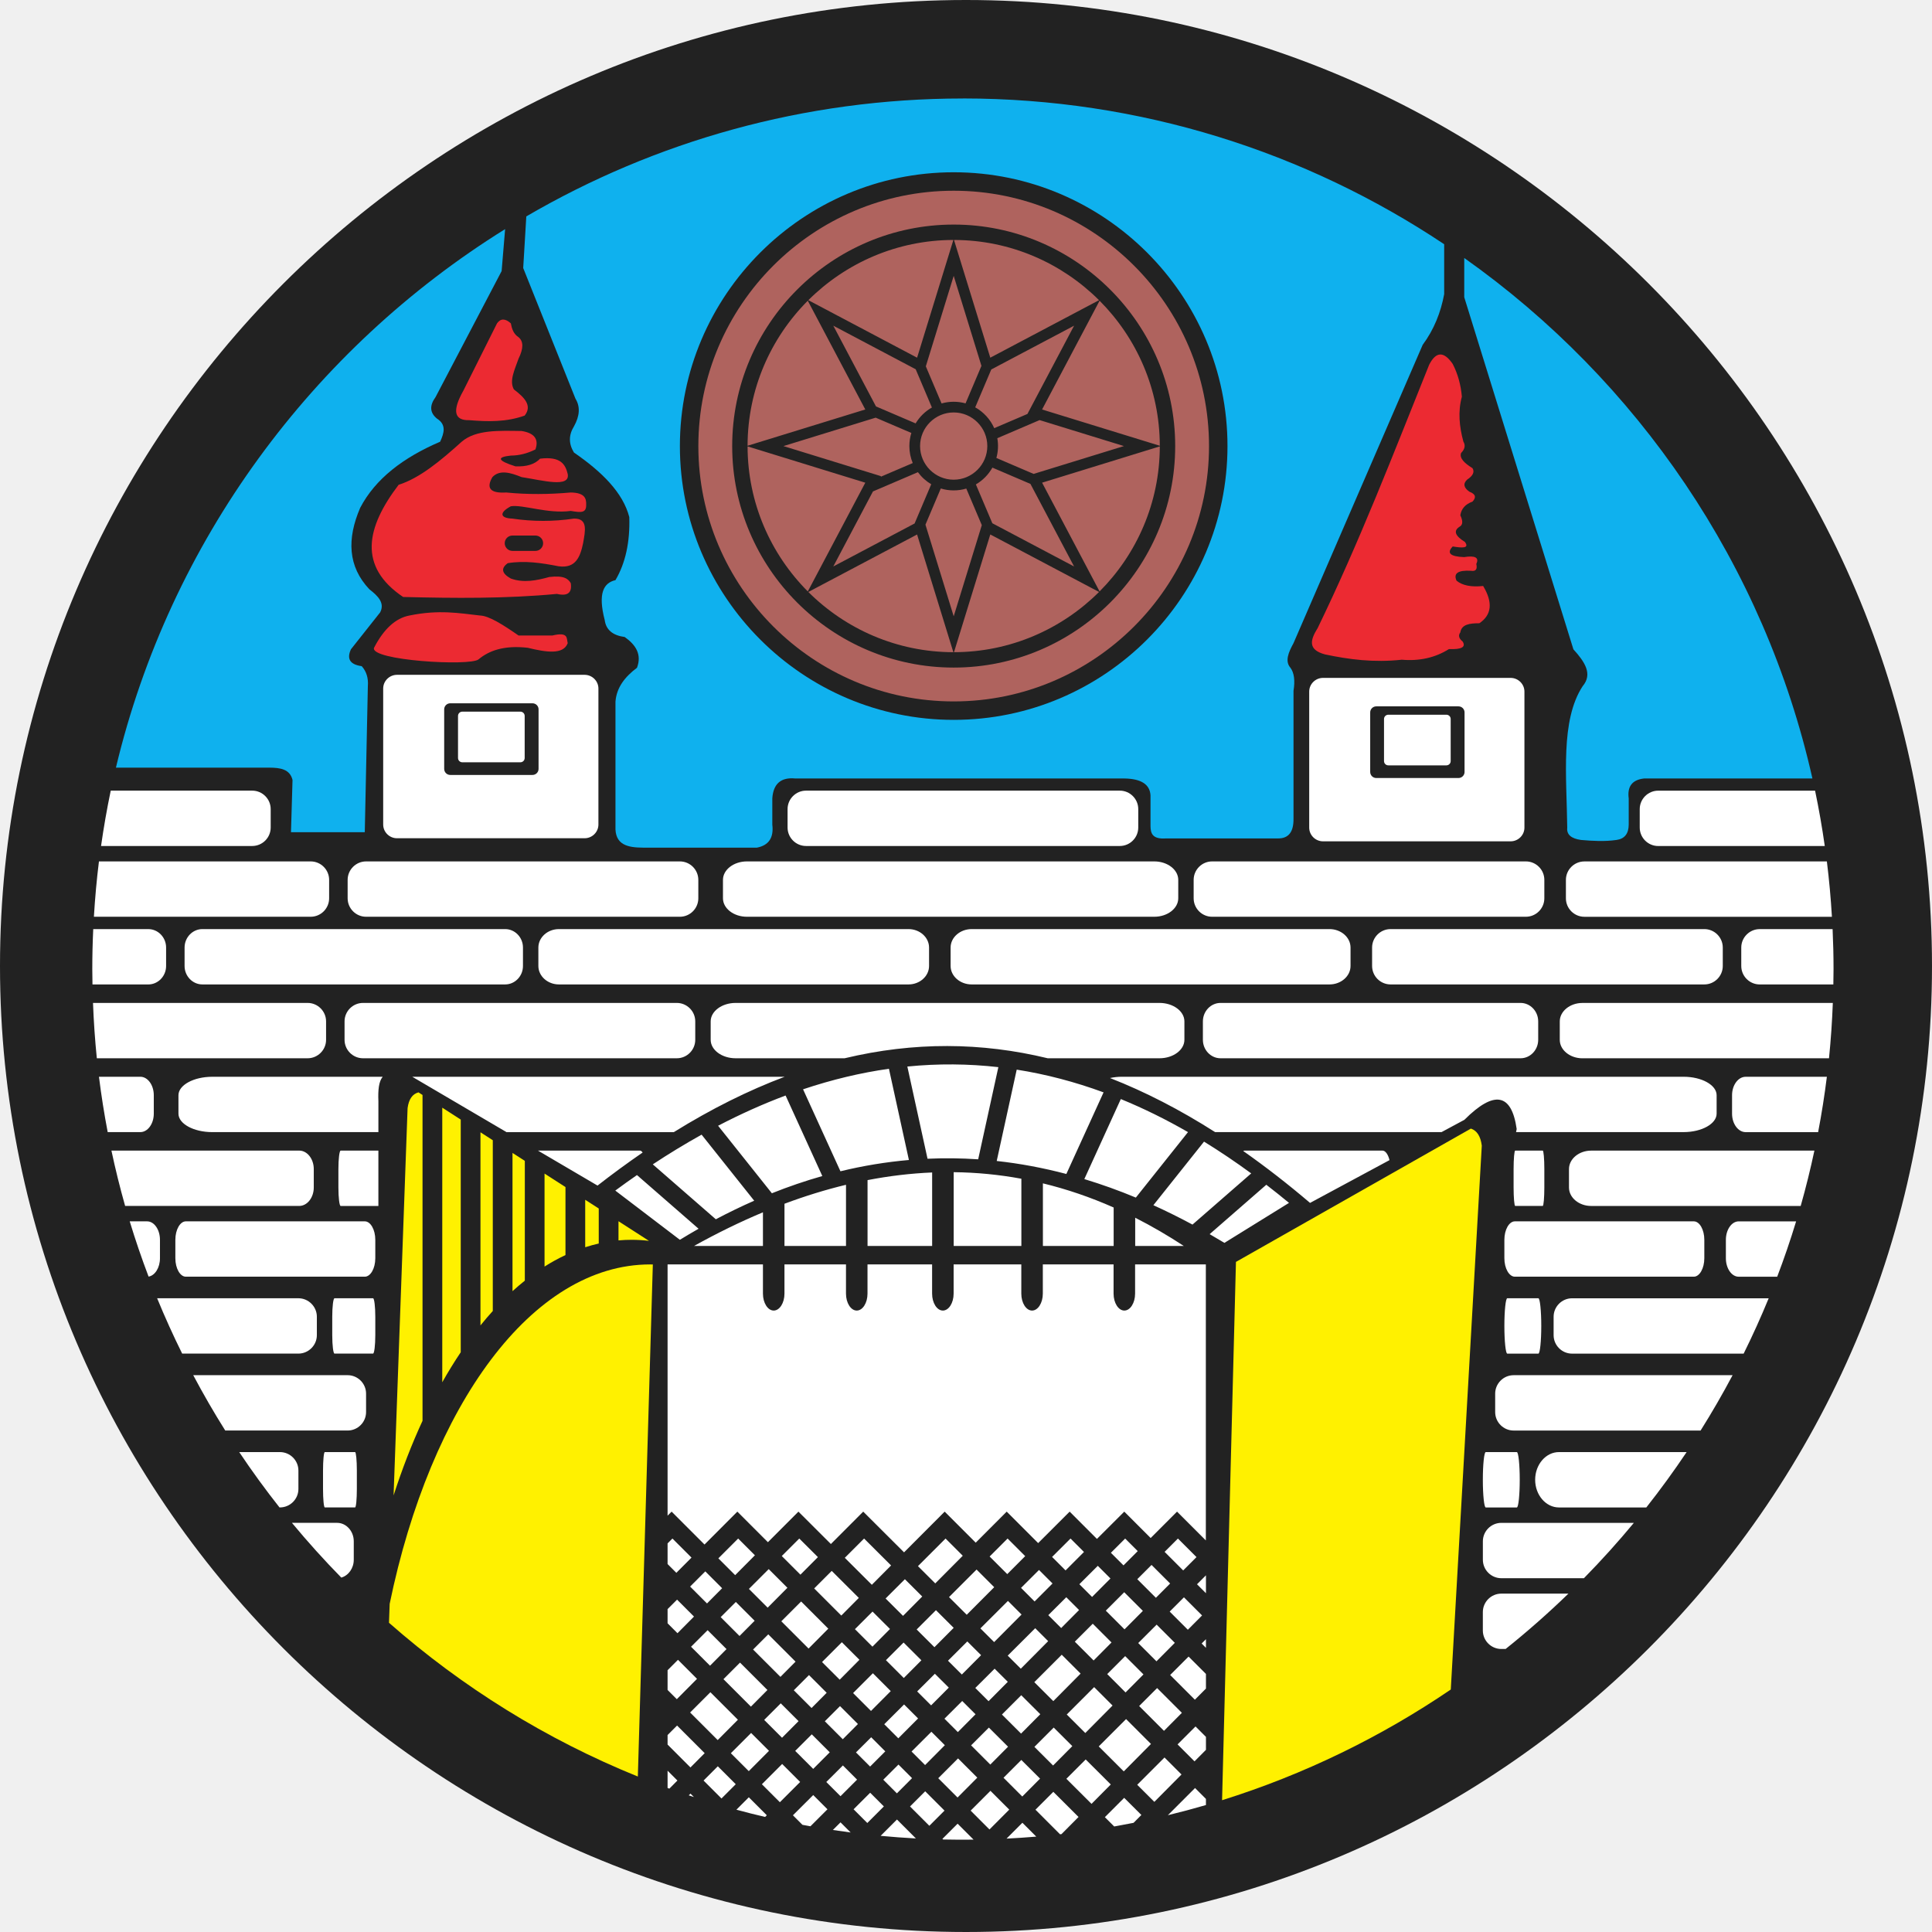
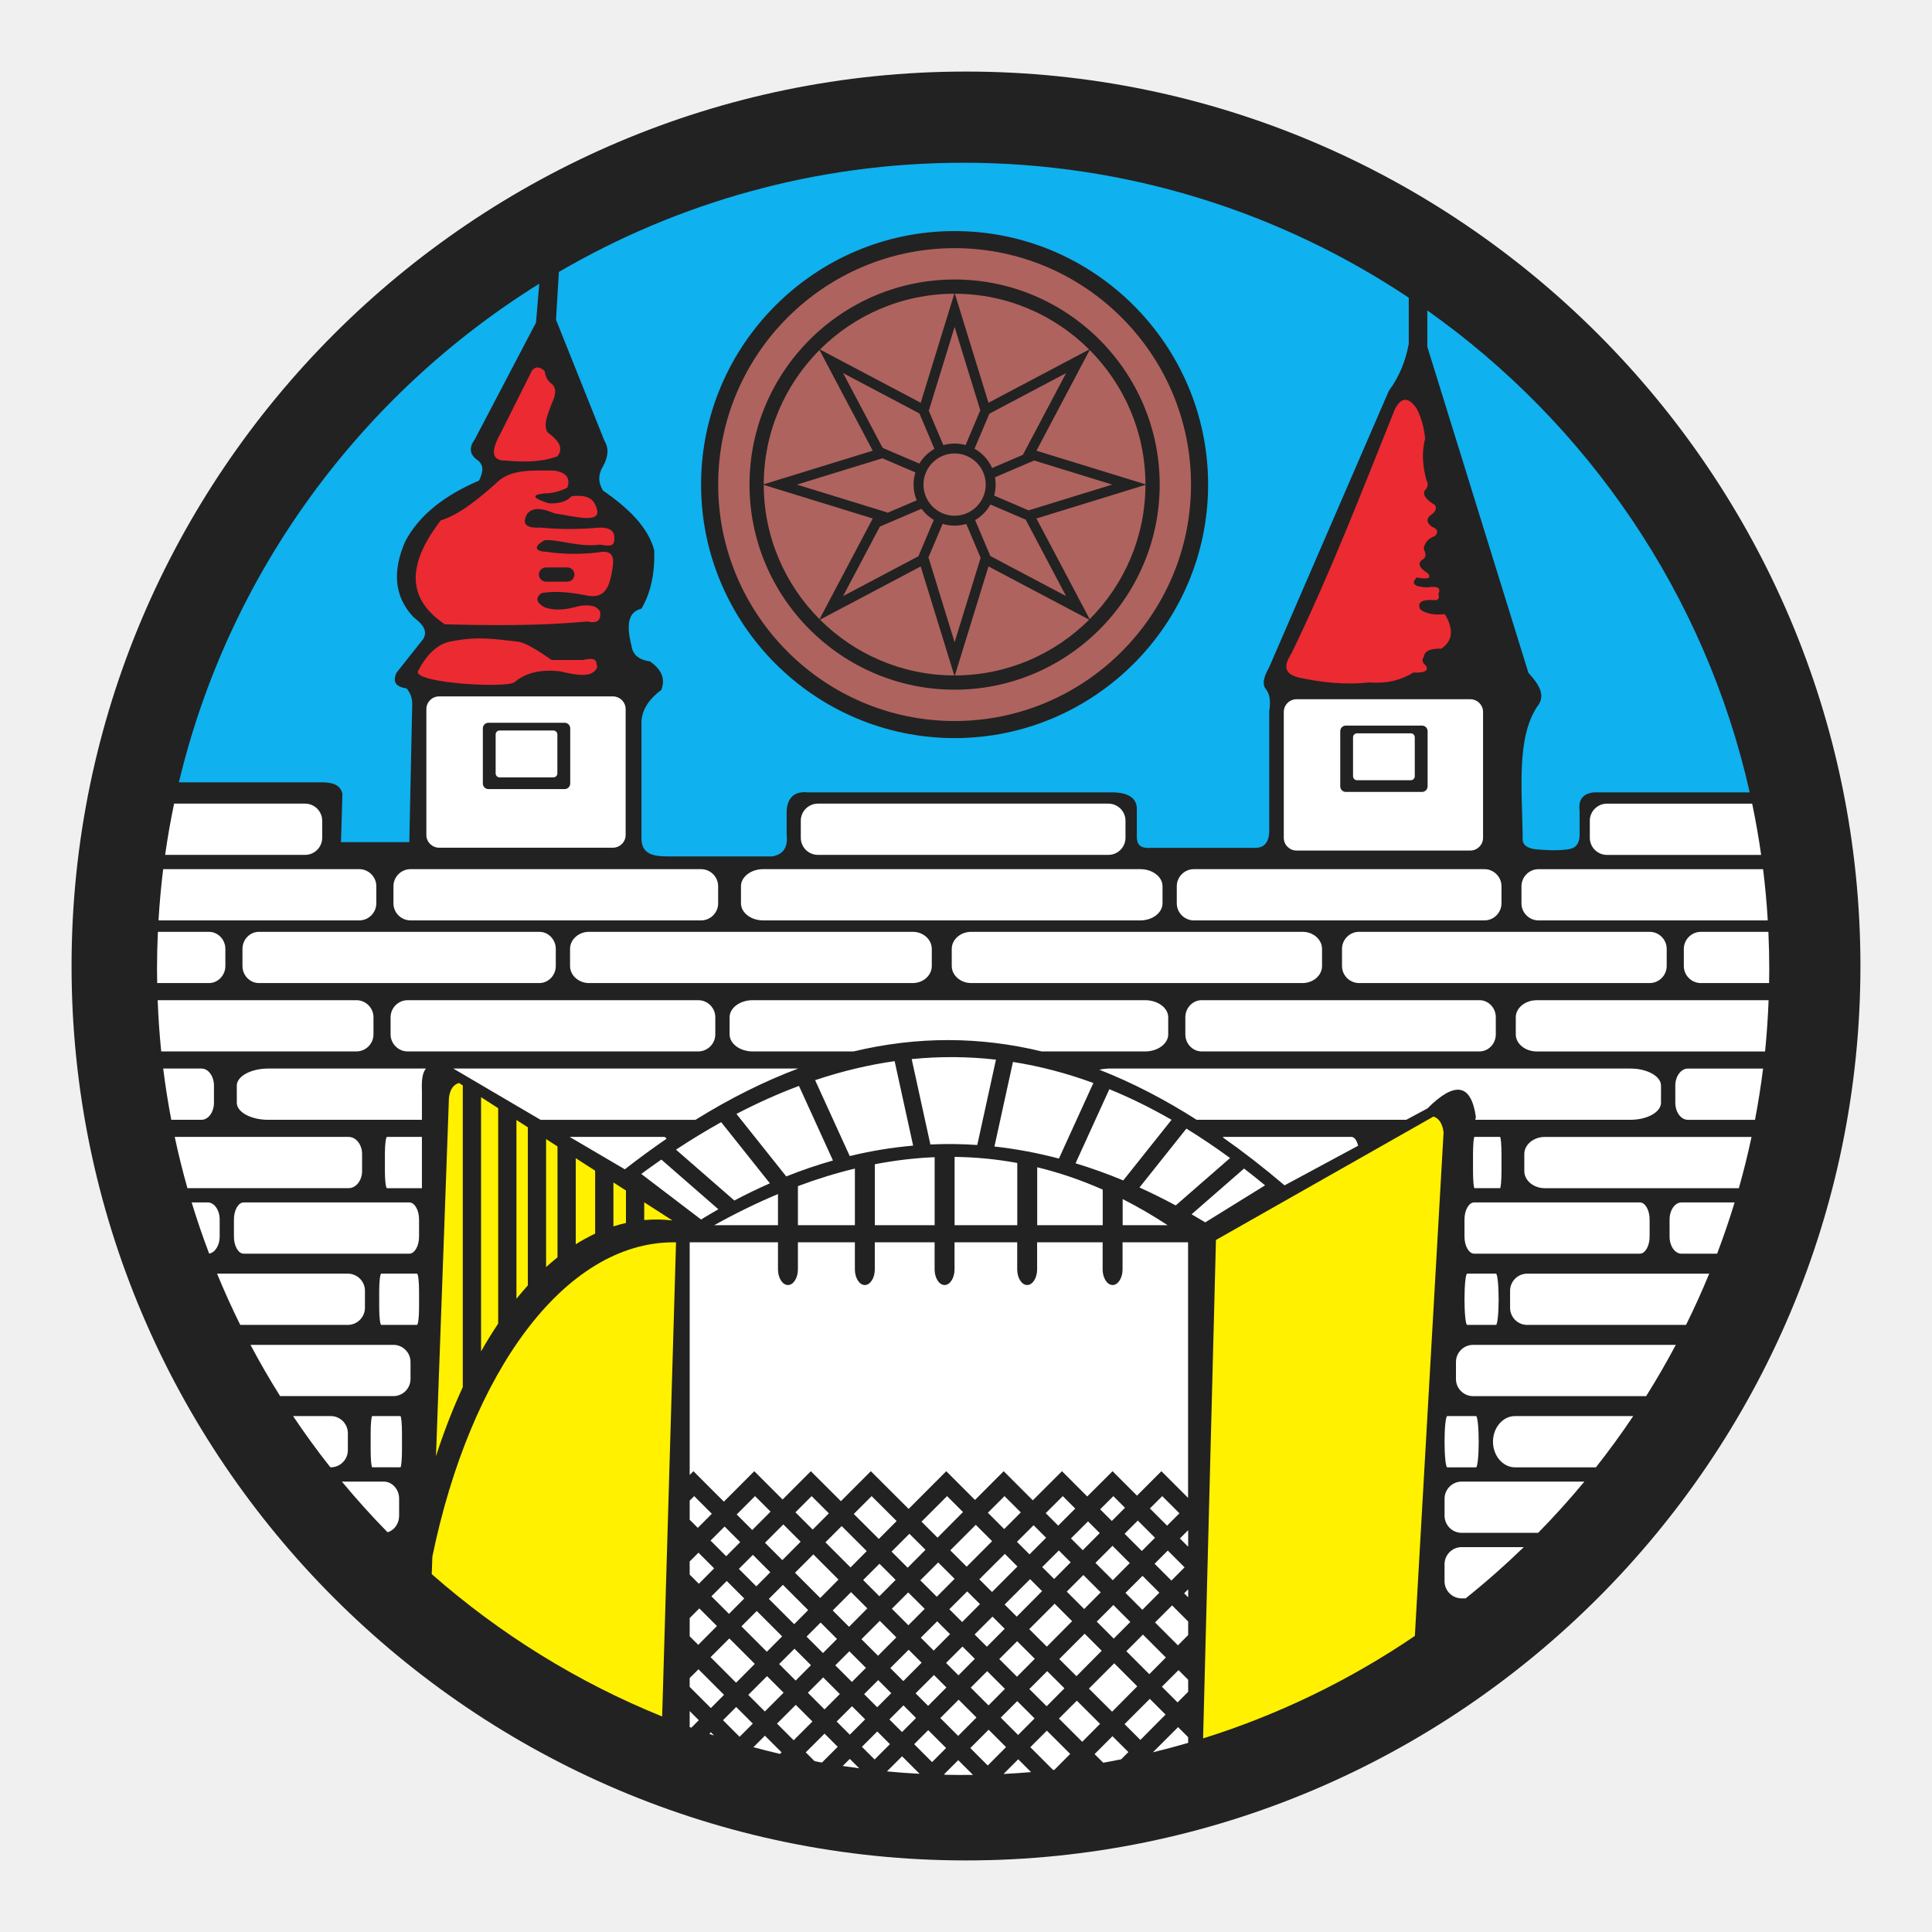
- <svg>
+ <svg viewBox="-22.42 -22.42 605.28 605.28">
  <path d="M280.219 0c154.34 0 280.218 125.879 280.218 280.219S434.559 560.437 280.219 560.437 0 434.558 0 280.219C0 125.879 125.879 0 280.219 0" style="stroke:none;fill-rule:evenodd;fill:#222" />
  <path d="M279.324 28.558c51.551 0 99.567 15.59 139.606 42.286v14.48c-.981 5.27-2.918 10.223-6.243 14.719l-37.464 86.527c-1.469 2.672-2.551 5.242-.891 7.137 1.074 1.449 1.375 3.68.891 6.687v37.02c.07 3.879-1.41 5.812-4.461 5.797h-32.559c-3.93.277-4.437-1.496-4.461-3.567v-8.918c-.183-3.191-2.711-4.828-7.578-4.902h-95.445q-6.27-.61-6.688 5.797v7.578c.461 3.789-1.019 6.02-4.461 6.688h-33.004c-4.437-.024-8.285-.735-8.027-6.243v-36.128c.324-4.149 2.797-7.223 6.242-9.813 1.442-3.852-.328-6.629-3.566-8.918-3.488-.465-5.426-2.098-5.797-4.906-2.027-7.813-.305-10.801 3.117-11.594q4.348-7.387 4.012-18.285c-1.84-7.121-7.973-13.168-16.055-18.731q-2.337-3.79 0-7.582 2.561-4.593.445-8.027l-15.164-37.91c.297-4.988.598-9.984.899-14.977 37.269-21.73 80.555-34.203 126.66-34.203zM424.73 74.82c50.29 35.578 87.09 89.051 101.02 151.004h-48.832q-5.156.558-4.457 5.797v7.578q-.029 3.982-3.566 4.461c-3.418.488-6.836.293-10.254 0-2.899-.406-4.235-1.598-4.012-3.566-.176-14.926-2.016-31.102 4.461-41.032 3.019-3.566.562-7.132-2.672-10.703q-15.831-51.07-31.668-102.14V74.824zM33.621 222.703C49.27 157.035 90.687 101.172 146.527 66.465q-.505 6.082-1.015 12.172-9.588 18.282-19.176 36.57c-1.801 2.469-1.649 4.551.445 6.242 2.742 1.738 2.063 4.164.891 6.688-10.652 4.562-18.774 10.711-23.192 19.175-3.859 8.977-3.601 17 2.676 23.637 2.508 1.934 4.528 3.969 3.121 6.688l-8.472 10.703q-1.947 4.205 3.121 4.902 2.063 2.31 1.781 5.797c-.293 14.121-.594 28.246-.891 42.371H84.41l.445-15.164c-.761-3.145-3.578-3.551-6.687-3.566H33.625zm243.027-172.73c43.743 0 79.422 35.675 79.422 79.425 0 43.743-35.675 79.422-79.422 79.422s-79.425-35.676-79.425-79.422 35.675-79.425 79.425-79.425" style="stroke:none;fill-rule:evenodd;fill:#0fb1ee" />
  <path d="M276.738 69.609c16.387.024 31.27 6.703 42.075 17.469l-31.547 16.68zm42.231 17.625c10.765 10.805 17.445 25.684 17.468 42.074l-34.148-10.523 16.676-31.547zm17.468 42.254c-.023 16.387-6.703 31.27-17.468 42.074l-16.676-31.546 34.148-10.528zm-17.624 42.231c-10.805 10.765-25.684 17.445-42.075 17.468l10.528-34.148 31.547 16.676zm-42.258 17.472c-16.387-.023-31.27-6.703-42.075-17.468l31.547-16.676 10.524 34.148zm-42.227-17.625c-10.765-10.804-17.445-25.683-17.469-42.074l34.149 10.527-16.676 31.547zm-17.473-42.258c.024-16.386 6.704-31.269 17.469-42.074l16.68 31.547-34.149 10.524zm17.625-42.23c10.805-10.766 25.684-17.445 42.075-17.47l-10.524 34.15-31.547-16.68zm42.168 32.566c5.372 0 9.754 4.383 9.754 9.754 0 5.368-4.382 9.754-9.754 9.754s-9.753-4.383-9.753-9.754 4.378-9.754 9.753-9.754m0-39.628 8.051 26.117-4.609 10.875a12.96 12.96 0 0 0-6.961.023l-4.566-10.765 8.089-26.25zm10.895 27.164 24.031-12.704-13.535 25.606-9.629 4.121a12.97 12.97 0 0 0-5.519-6.043l4.656-10.98zm14.027 14.679 24.461 7.539-26.199 8.075-10.801-4.625a12.9 12.9 0 0 0 .27-5.735zm-2.66 18.512 12.66 23.949-23.711-12.535-4.777-11.266c2-1.16 3.66-2.851 4.793-4.871l11.031 4.723zm-14.105 11.957-8.153 26.453-8.195-26.586 4.449-10.496a12.84 12.84 0 0 0 7.399.027l4.496 10.602zm-19.496-.477-23.586 12.469 11.507-21.765 13.04-5.582a13 13 0 0 0 3.863 3.5l-4.824 11.375zm-9.832-13.546.093-.176-28.308-8.727 26.754-8.246 10.351 4.434a12.8 12.8 0 0 0-.578 3.812c0 1.742.348 3.406.981 4.922l-9.293 3.977zm-1.372-20.407-12.382-23.422 23.902 12.637 4.703 11.094a13 13 0 0 0-4.723 4.613l-11.503-4.926zm22.543-52.754c35.387 0 64.254 28.864 64.254 64.254s-28.863 64.254-64.254 64.254c-35.39 0-64.253-28.863-64.253-64.254 0-35.39 28.863-64.254 64.253-64.254m0-9.816c40.793 0 74.067 33.273 74.067 74.07 0 40.793-33.274 74.071-74.067 74.071-40.796 0-74.07-33.274-74.07-74.071s33.274-74.07 74.07-74.07" style="stroke:none;fill-rule:evenodd;fill:#af635e" />
  <path d="M420.848 490.098c-20.227 13.753-42.535 24.652-66.348 32.109l4.027-156.152 68.153-38.672c1.754.586 2.808 2.203 3.16 4.945l-8.996 157.766zM185.027 515.34c-26.593-10.762-50.961-25.938-72.187-44.602l.195-5.488c11.852-57.543 41.285-98.465 75.567-98.465.257 0 .511.012.773.016l-4.348 148.535zm-70.855-81.528 4.062-112.375q.523-3.863 3.161-4.562l1.171.754v94.527c-3.109 6.723-5.921 13.969-8.398 21.652zm14.121-112.496 5.359 3.453v67.493a131 131 0 0 0-5.359 8.707v-79.657zm11.082 7.141 3.574 2.301v49.535a96 96 0 0 0-3.574 4.183v-56.023zm9.293 5.988 3.574 2.301v34.746a73 73 0 0 0-3.574 3.051v-40.102zm9.293 5.989 6.074 3.914v19.718a55 55 0 0 0-6.074 3.34V340.43zm11.797 7.601 3.929 2.531v10.157a44 44 0 0 0-3.929 1.078v-13.77zm9.652 6.219 8.844 5.695a43 43 0 0 0-5.004-.305q-1.927.001-3.836.172v-5.562" style="stroke:none;fill-rule:evenodd;fill:#fff100" />
  <path d="M349.824 523.609a251 251 0 0 1-11.047 2.949l7.887-7.886 3.156 3.156v1.773zm-21 5.16q-2.795.56-5.613 1.059l-2.711-2.703 5.605-5.606 4.985 4.969a973 973 0 0 1-2.266 2.281m-20.906 3.278-.418.047-7.133-7.133 5.184-5.184 7.312 7.293zm-7.313.722q-4.294.36-8.628.579l4.601-4.602 4.024 4.023zm-18.191.875a257 257 0 0 1-8.851-.043l-.18-.179 4.402-4.403 4.633 4.629zm-16.73-.343a254 254 0 0 1-10.227-.758l4.734-4.735zm-18.922-1.735a252 252 0 0 1-5.164-.722l2.222-2.215 2.942 2.941zm-11.672-1.797q-1.157-.205-2.313-.421l-2.765-2.766 5.89-5.871 4.129 4.129-4.937 4.933zm-13.141-2.707a240 240 0 0 1-8.332-2.101l3.602-3.602 5.215 5.215q-.243.239-.485.484zm-20.644-5.769q-.756-.245-1.512-.496l.504-.504 1.004 1.004zm-7.137-2.449a27 27 0 0 1-.516-.184v-5.016l2.856 2.856q-1.168 1.17-2.34 2.348zm-.516-12.778v-2.761l2.754-2.754 8.008 8.007-4.125 4.145-6.633-6.637zm0-15.847V484.5l3.02-3.02 5.519 5.52a6469 6469 0 0 1-5.859 5.902l-2.684-2.683zm0-19.336v-4.106l2.754-2.754 4.91 4.914-4.789 4.825-2.875-2.875zm0-17.188v-5.984l1.411-1.41 5.531 5.531c-1.461 1.469-2.926 2.937-4.395 4.414l-2.547-2.547zm0-14.019v-72.891h27.664v8.477c0 2.695 1.403 4.906 3.121 4.906 1.715 0 3.122-2.207 3.122-4.906v-8.477h17.847v8.477c0 2.695 1.403 4.906 3.121 4.906 1.715 0 3.121-2.207 3.121-4.906v-8.477h18.739v8.477c0 2.695 1.402 4.906 3.121 4.906 1.715 0 3.121-2.207 3.121-4.906v-8.477h19.633v8.477c0 2.695 1.402 4.906 3.121 4.906 1.715 0 3.121-2.207 3.121-4.906v-8.477h20.523v8.477c0 2.695 1.403 4.906 3.121 4.906 1.715 0 3.122-2.207 3.122-4.906v-8.477h20.523v80.066l-8.356-8.355c-2.542 2.543-5.093 5.098-7.648 7.656l-7.656-7.656c-2.637 2.629-5.278 5.27-7.93 7.914l-7.914-7.914q-4.553 4.541-9.137 9.125l-9.125-9.125a6379 6379 0 0 0-8.988 9.004l-9.004-9.004a6938 6938 0 0 0-11.785 11.812l-11.844-11.812q-4.674 4.676-9.379 9.395l-9.418-9.395a6187 6187 0 0 0-8.851 8.867l-8.867-8.867q-4.747 4.751-9.524 9.543l-9.543-9.543-1.179 1.18zm156.172 17.293v5.191l-2.594-2.594 2.594-2.593zm0 18.531v2.504l-1.25-1.254zm0 10.078v4.246l-3.211 3.231-7.172-7.172 5.344-5.344 5.035 5.035zm0 18.262v3.758c-1.101 1.113-2.211 2.226-3.316 3.339l-4.918-4.918 5.211-5.207 3.023 3.024zM204.086 516.5l5.207 5.207q2.063-2.069 4.133-4.137l-5.203-5.203-4.133 4.137zm-3.895-19.738 8 8 5.864-5.899-7.981-7.98-5.879 5.879zm11.817 11.816 5.199 5.199 5.867-5.89-5.187-5.188zm9 8.996 5.219 5.219q2.936-2.93 5.882-5.879l-5.218-5.219-5.879 5.879zm-20.547-39.883 5.504 5.504q2.393-2.409 4.785-4.824l-5.484-5.484zm9.398 9.403 7.969 7.968 4.789-4.824-7.949-7.949-4.805 4.809zm11.817 11.816 5.179 5.18c1.594-1.606 3.196-3.211 4.793-4.821l-5.164-5.164zm9 8.996 5.219 5.219c1.597-1.602 3.199-3.203 4.8-4.813l-5.215-5.214-4.804 4.804zm9.019 9.02 4.121 4.121c1.598-1.602 3.204-3.203 4.805-4.809l-4.113-4.113-4.813 4.797zm7.914 7.914 3.981 3.98q2.397-2.4 4.801-4.812l-3.969-3.969zm-47.418-64.606 4.899 4.899c1.461-1.473 2.926-2.946 4.387-4.418l-4.883-4.887-4.403 4.402zm8.864 8.864 5.468 5.472c1.461-1.472 2.926-2.945 4.387-4.418l-5.453-5.453-4.402 4.402zm9.398 9.398 7.938 7.934 4.386-4.418-7.918-7.918-4.402 4.402zm11.817 11.82 5.148 5.149q2.193-2.21 4.387-4.418l-5.133-5.137-4.402 4.402zm9 8.996 5.207 5.207q2.196-2.201 4.394-4.41l-5.199-5.199zm9.031 9.032 4.105 4.101q2.197-2.203 4.399-4.406l-4.09-4.094-4.41 4.395zm7.918 7.918 3.957 3.957c1.461-1.469 2.929-2.938 4.394-4.411l-3.941-3.941-4.41 4.399zm7.758 7.757 5.609 5.61c1.465-1.465 2.93-2.938 4.398-4.406l-5.601-5.602-4.403 4.402zm70.878-1.332 7.879-7.941-4.929-4.93-7.918 7.918zm-18.222.582q2.79-2.814 5.586-5.628l-7.278-7.254-5.605 5.605zm9.355-9.425c2.629-2.653 5.262-5.305 7.887-7.953l-7.219-7.219-7.933 7.933 7.261 7.239zm11.66-11.758 5.192-5.227-7.184-7.183-5.207 5.211 7.203 7.203zm-50.617 28.609 5.735-5.758-5.453-5.453-5.747 5.746zm9.512-9.558q2.577-2.596 5.16-5.192l-5.433-5.418-5.168 5.168zm8.934-8.993 5.586-5.628-5.399-5.383-5.601 5.605 5.417 5.403zm9.351-9.429q3.957-3.985 7.906-7.969l-5.343-5.344-7.946 7.946zm11.68-11.77c1.73-1.742 3.461-3.488 5.191-5.226l-5.308-5.309-5.207 5.211 5.324 5.328zm8.965-9.031q2.661-2.683 5.324-5.359l-5.277-5.278-5.344 5.344 5.293 5.293zm9.101-9.156q2.062-2.076 4.125-4.145l-5.258-5.258-4.136 4.137 5.265 5.266zm-66.808 48.668q2.865-2.875 5.73-5.762l-5.582-5.582-5.746 5.746 5.598 5.594zm9.507-9.559 5.145-5.18-5.563-5.546-5.156 5.156 5.571 5.57zm8.918-8.98q2.792-2.812 5.582-5.625l-5.527-5.512-5.601 5.601 5.546 5.532zm9.356-9.426 7.918-7.981-5.473-5.472-7.961 7.957 5.512 5.496zm11.691-11.785c1.731-1.742 3.461-3.489 5.192-5.227l-5.438-5.437-5.207 5.207 5.457 5.457zm8.965-9.032 5.324-5.359-5.41-5.41-5.344 5.344 5.426 5.425zm9.106-9.156c1.375-1.383 2.754-2.762 4.125-4.14l-5.391-5.391-4.137 4.137 5.403 5.398zm7.91-7.933q1.931-1.938 3.863-3.871l-5.383-5.383-3.867 3.863 5.387 5.387zm-74.867 56.457 5.73-5.762-3.902-3.902-5.754 5.738 3.929 3.926zm9.503-9.563q2.567-2.578 5.133-5.168l-3.867-3.855-5.152 5.136zm8.907-8.965q2.79-2.813 5.582-5.621l-3.821-3.808-5.609 5.593zm9.355-9.426 7.938-7.992-3.754-3.754-7.981 7.957 3.801 3.789zm11.711-11.792 5.192-5.227-3.711-3.711-5.219 5.199 3.738 3.735zm8.969-9.024 5.328-5.355-3.672-3.672-5.351 5.336 3.695 3.695zm9.109-9.152 4.129-4.141-3.644-3.644-4.141 4.129 3.66 3.66zm-65.32 50.16q2.867-2.876 5.734-5.758l-4.062-4.062-5.754 5.738 4.078 4.078zm9.516-9.555 5.125-5.148-4.032-4.02-5.14 5.125 4.047 4.047zm8.91-8.945q2.795-2.806 5.586-5.613l-3.996-3.985-5.606 5.59 4.02 4.008zm9.367-9.41 7.957-7.992-3.949-3.95-7.992 7.969zm11.738-11.785c1.735-1.739 3.469-3.481 5.203-5.215l-3.922-3.922-5.214 5.199 3.933 3.934zm8.985-9.008 5.339-5.348-3.898-3.898-5.352 5.336zm-56.446 40.769q2.864-2.879 5.735-5.758l-5.18-5.179-5.746 5.746 5.195 5.191zm9.512-9.554c1.703-1.711 3.41-3.426 5.113-5.141l-5.168-5.152-5.117 5.117 5.172 5.172zm8.895-8.938q2.796-2.806 5.585-5.613l-5.144-5.129-5.598 5.598zm9.367-9.41q3.989-4.009 7.972-8l-5.117-5.117-7.992 7.992zm11.757-11.793c1.735-1.738 3.473-3.477 5.204-5.215l-5.106-5.105-5.211 5.211zm-48.605 30.625q2.86-2.882 5.723-5.77l-5.098-5.097-5.746 5.746 5.117 5.117zm9.496-9.574q2.544-2.567 5.094-5.133l-5.067-5.055L248 472.59l5.082 5.078zm8.871-8.938q2.79-2.811 5.578-5.617l-5.035-5.019-5.597 5.593 5.054 5.039zm9.356-9.422 7.976-8.019-4.992-4.992-8.008 8.007 5.02 5.008zm-36.754 18.903q2.861-2.888 5.722-5.77l-7.878-7.883-5.747 5.746 7.903 7.903zm9.496-9.574q2.541-2.562 5.082-5.118l-7.859-7.836-5.09 5.09 7.867 7.867zm8.863-8.922 5.578-5.61-7.832-7.808-5.593 5.593zm-30.223 6.632c1.911-1.921 3.817-3.843 5.727-5.765l-5.422-5.418-5.746 5.746 5.441 5.441zm9.504-9.566 5.071-5.094-5.407-5.39-5.074 5.074zm-18.933.137 5.73-5.762-4.859-4.859-5.746 5.746zm-11.934-95.492q10.096-5.614 19.992-9.762v9.762zm26.239-12.246q9.005-3.37 17.847-5.5v17.746h-17.847zm24.097-6.856c6.313-1.215 12.559-1.957 18.738-2.215v21.313H251.66zm24.988-2.301q9.932.113 19.633 1.903v19.496h-19.633zm25.879 3.242c6.93 1.68 13.774 4.016 20.524 7.004v11.157h-20.524zm26.774 9.969a146 146 0 0 1 14.086 8.188h-14.086zm-150.821-7.871c2.102-1.551 4.2-3.055 6.293-4.504l17.872 15.574a196 196 0 0 0-5.426 3.204l-18.739-14.278zm10.883-7.609a221 221 0 0 1 14.157-8.614l15.257 19.157a171 171 0 0 0-11.129 5.39zm18.946-11.2c6.586-3.429 13.109-6.351 19.578-8.769l10.652 23.359a149 149 0 0 0-14.633 4.996l-15.601-19.586zm24.644-10.57c8.399-2.816 16.703-4.797 24.91-5.957l5.793 26.461a133 133 0 0 0-19.859 3.274zm30.25-6.605c8.91-.887 17.711-.809 26.402.175l-5.855 26.739a129 129 0 0 0-14.691-.168zm31.727.898c8.496 1.336 16.894 3.547 25.195 6.594l-10.797 23.672q-10.155-2.673-20.199-3.77zm30.199 8.535c6.555 2.68 13.051 5.883 19.488 9.586l-15.129 18.996a159 159 0 0 0-14.945-5.367l10.586-23.211zm24.137 12.348a202 202 0 0 1 13.687 9.219l-17.035 14.847a189 189 0 0 0-11.344-5.625zm18.066 12.512a247 247 0 0 1 6.586 5.258l-18.738 11.601q-2.146-1.3-4.285-2.531zM233.813 229.351h91.023c2.941 0 5.351 2.407 5.351 5.352v5.352a5.364 5.364 0 0 1-5.351 5.351h-91.023c-2.942 0-5.352-2.406-5.352-5.351v-5.352c0-2.941 2.406-5.352 5.352-5.352m292.707 0a250 250 0 0 1 2.812 16.063h-48.324c-2.942 0-5.352-2.406-5.352-5.352v-5.351c0-2.942 2.407-5.352 5.352-5.352h45.508zm3.421 20.528a252 252 0 0 1 1.465 16.062h-71.812c-2.942 0-5.352-2.406-5.352-5.351v-5.352c0-2.941 2.406-5.351 5.352-5.351h70.347zm1.661 19.633c.179 3.843.273 7.711.273 11.597 0 1.489-.027 2.977-.055 4.461h-21.359c-2.945 0-5.352-2.406-5.352-5.351v-5.352c0-2.941 2.407-5.351 5.352-5.351h21.137zm.066 21.418a253 253 0 0 1-1.109 16.062h-71.524c-3.613 0-6.574-2.406-6.574-5.351v-5.352c0-2.941 2.957-5.352 6.574-5.352h72.637zm-1.727 21.418a250 250 0 0 1-2.535 16.062h-21.027c-2.168 0-3.942-2.406-3.942-5.352v-5.351c0-2.941 1.774-5.352 3.942-5.352h23.566zm-3.617 21.418a250 250 0 0 1-3.976 16.062h-60.782c-3.535 0-6.433-2.406-6.433-5.352v-5.351c0-2.941 2.894-5.352 6.433-5.352h64.758zm-5.301 20.523a248 248 0 0 1-5.488 16.062h-11.18c-2.039 0-3.71-2.406-3.71-5.351v-5.352c0-2.941 1.668-5.351 3.71-5.351h16.668zm-7.957 22.312a250 250 0 0 1-7.265 16.063h-49.774c-2.941 0-5.351-2.406-5.351-5.352v-5.351c0-2.942 2.406-5.352 5.351-5.352h57.043zm-10.468 22.309a253 253 0 0 1-9.289 16.063h-54.235c-2.941 0-5.351-2.407-5.351-5.352v-5.352c0-2.941 2.406-5.351 5.351-5.351h63.528zm-13.34 22.313a256 256 0 0 1-11.692 16.062h-25.343c-3.797 0-6.903-3.613-6.903-8.031s3.102-8.031 6.903-8.031zm-15.297 20.523a256 256 0 0 1-14.492 16.062h-23.965c-2.941 0-5.352-2.406-5.352-5.351v-5.352c0-2.941 2.407-5.351 5.352-5.351h38.461zm-18.984 20.527a255 255 0 0 1-18.223 16.063h-1.258c-2.941 0-5.351-2.406-5.351-5.352v-5.351c0-2.942 2.406-5.352 5.351-5.352h19.477zm-355.965-4.636a256 256 0 0 1-14.325-15.887h13.098c2.66 0 4.836 2.406 4.836 5.351v5.352c0 2.477-1.535 4.574-3.609 5.176zm-17.926-20.352a253 253 0 0 1-11.692-16.062h11.801c2.957 0 5.368 2.406 5.368 5.351v5.352c0 2.941-2.407 5.351-5.368 5.351h-.105zm-15.742-22.309a251 251 0 0 1-9.29-16.062h44.786c2.941 0 5.351 2.406 5.351 5.352v5.351c0 2.945-2.406 5.352-5.351 5.352H65.348zm-12.496-22.312a253 253 0 0 1-7.266-16.063h40.973c2.933 0 5.359 2.407 5.359 5.352v5.352c0 2.941-2.422 5.351-5.359 5.351H52.852zm-9.746-22.344a251 251 0 0 1-5.473-16.027h5.062c2.04 0 3.711 2.406 3.711 5.351v5.352c0 2.742-1.449 5.023-3.3 5.32zM36.3 349.828a252 252 0 0 1-3.977-16.062h54.469c2.324 0 4.227 2.406 4.227 5.351v5.352c0 2.941-1.899 5.351-4.227 5.351H36.301zm-5.059-21.418a252 252 0 0 1-2.535-16.062h12.012c2.14 0 3.894 2.406 3.894 5.351v5.352c0 2.941-1.75 5.351-3.894 5.351h-9.477zm-3.152-21.418a253 253 0 0 1-1.11-16.062h62.258c2.938 0 5.352 2.406 5.352 5.351v5.352c0 2.941-2.41 5.351-5.352 5.351H28.09zm-1.262-21.418c-.023-1.484-.055-2.969-.055-4.461q.002-5.832.274-11.597H43.02c2.84 0 5.164 2.406 5.164 5.351v5.352c0 2.941-2.325 5.351-5.164 5.351H26.828zm.41-19.633c.325-5.398.805-10.757 1.465-16.062h61.422c2.945 0 5.352 2.406 5.352 5.351v5.352c0 2.941-2.407 5.352-5.352 5.352h-62.89zm2.075-20.527a251 251 0 0 1 2.812-16.063h41.047c2.941 0 5.351 2.407 5.351 5.352v5.352a5.364 5.364 0 0 1-5.351 5.351h-43.86zm322.296 4.465h91.024c2.941 0 5.351 2.406 5.351 5.351v5.352c0 2.941-2.406 5.352-5.351 5.352h-91.024c-2.941 0-5.351-2.407-5.351-5.352v-5.352c0-2.941 2.406-5.351 5.351-5.351m-134.941 0H334.84c3.82 0 6.949 2.406 6.949 5.351v5.352c0 2.941-3.129 5.352-6.949 5.352H216.668c-3.82 0-6.949-2.407-6.949-5.352v-5.352c0-2.941 3.125-5.351 6.949-5.351m-110.473 0h91.024a5.364 5.364 0 0 1 5.351 5.351v5.352c0 2.941-2.406 5.352-5.351 5.352h-91.024c-2.941 0-5.351-2.407-5.351-5.352v-5.352c0-2.941 2.406-5.351 5.351-5.351m297.176 19.633h91.024c2.941 0 5.351 2.406 5.351 5.351v5.352c0 2.941-2.406 5.351-5.351 5.351h-91.024a5.364 5.364 0 0 1-5.351-5.351v-5.352c0-2.941 2.406-5.351 5.351-5.351m-121.512 0H385.66c3.356 0 6.106 2.406 6.106 5.351v5.352c0 2.941-2.746 5.351-6.106 5.351H281.859c-3.355 0-6.105-2.406-6.105-5.351v-5.352c0-2.941 2.746-5.351 6.105-5.351m-119.722 0h101.402c3.281 0 5.965 2.406 5.965 5.351v5.352c0 2.941-2.684 5.351-5.965 5.351H162.137c-3.278 0-5.965-2.406-5.965-5.351v-5.352c0-2.941 2.683-5.351 5.965-5.351m-103.43 0h87.832c2.84 0 5.164 2.406 5.164 5.351v5.352c0 2.941-2.324 5.351-5.164 5.351H58.707c-2.84 0-5.164-2.406-5.164-5.351v-5.352c0-2.941 2.324-5.351 5.164-5.351m295.348 21.418h87.031c2.812 0 5.117 2.406 5.117 5.351v5.352c0 2.941-2.301 5.351-5.117 5.351h-87.031c-2.813 0-5.118-2.406-5.118-5.351v-5.352c0-2.941 2.301-5.351 5.118-5.351m-140.676 0h122.965c3.976 0 7.23 2.406 7.23 5.351v5.352c0 2.941-3.254 5.351-7.23 5.351H303.93c-19.262-4.664-38.84-4.804-58.922 0h-31.621c-3.977 0-7.231-2.406-7.231-5.351v-5.352c0-2.941 3.254-5.351 7.231-5.351zm-108.078 0h91.027c2.942 0 5.352 2.406 5.352 5.351v5.352c0 2.941-2.41 5.351-5.352 5.351h-91.027c-2.942 0-5.352-2.406-5.352-5.351v-5.352c0-2.941 2.406-5.351 5.352-5.351m-43.727 21.418h49.438c-1.141 1.382-1.383 3.851-1.246 7.136v8.922H61.578c-5.398 0-9.812-2.406-9.812-5.351v-5.352c0-2.941 4.418-5.352 9.812-5.352zm58.008 0h108.039c-10.558 3.972-21.269 9.308-32.156 16.062h-48.528l-27.347-16.062zm205.914 0h162.887c5.269 0 9.578 2.406 9.578 5.351v5.352c0 2.941-4.309 5.351-9.578 5.351h-48.602l.18-.89c-1.484-10.411-6.543-11.301-15.168-2.676l-6.629 3.566H352.48c-10.109-6.445-20.261-11.691-30.484-15.687a16.4 16.4 0 0 1 3.508-.371zm114.039 21.418h7.981c.257 0 .468 2.406.468 5.351v5.352c0 2.941-.211 5.351-.468 5.351h-7.981c-.258 0-.469-2.406-.469-5.351v-5.352c0-2.941.211-5.351.469-5.351m-78.437 0h39.922c.878 0 1.648 1.117 2.05 2.765l-23.047 12.41q-9.686-8.245-19.402-15.066c.152-.07.313-.109.477-.109m-262.278 0h10.942v16.062H98.82c-.359 0-.656-2.406-.656-5.352v-5.351c0-2.941.293-5.352.656-5.352zm57.231 0h29.566c.285 0 .555.203.797.562a270 270 0 0 0-13.082 9.586zm283.39 20.523h51.899c1.676 0 3.051 2.406 3.051 5.352v5.351c0 2.942-1.375 5.352-3.051 5.352h-51.899c-1.675 0-3.05-2.407-3.05-5.352v-5.351c0-2.942 1.375-5.352 3.05-5.352m-385.523 0h51.898c1.676 0 3.051 2.406 3.051 5.352v5.351c0 2.942-1.371 5.352-3.051 5.352H53.918c-1.676 0-3.05-2.407-3.05-5.352v-5.351c0-2.942 1.374-5.352 3.05-5.352m43.117 22.312h11.176c.359 0 .656 2.407.656 5.352v5.352c0 2.941-.297 5.351-.656 5.351H97.035c-.359 0-.656-2.406-.656-5.351v-5.352c0-2.941.297-5.352.656-5.352m-2.816 44.622H103c.281 0 .516 2.406.516 5.351v5.352c0 2.941-.231 5.351-.516 5.351h-8.781c-.282 0-.516-2.406-.516-5.351v-5.352c0-2.941.231-5.351.516-5.351m336.769 0h9.016c.465 0 .844 3.613.844 8.031s-.379 8.031-.844 8.031h-9.016c-.465 0-.843-3.613-.843-8.031s.378-8.031.843-8.031m6.246-44.622h9.016c.465 0 .844 3.614.844 8.032s-.379 8.031-.844 8.031h-9.016c-.464 0-.843-3.613-.843-8.031 0-4.414.379-8.032.843-8.032m-53.449-179.957h54.414c2.203 0 4.012 1.793 4.012 3.981v39.449c0 2.184-1.805 3.977-4.012 3.977h-54.414c-2.203 0-4.008-1.793-4.008-3.977v-39.449c0-2.188 1.801-3.981 4.008-3.981m15.442 8.258h23.859c.965 0 1.754.785 1.754 1.746v17.297c0 .953-.789 1.742-1.754 1.742h-23.859a1.757 1.757 0 0 1-1.758-1.742v-17.297c0-.961.789-1.746 1.758-1.746m3.492 2.426h16.859c.68 0 1.238.555 1.238 1.234v12.223a1.24 1.24 0 0 1-1.238 1.231h-16.859c-.68 0-1.242-.555-1.242-1.231v-12.223a1.24 1.24 0 0 1 1.242-1.234m-287.555-11.574h54.414c2.203 0 4.012 1.793 4.012 3.98v39.45c0 2.183-1.805 3.976-4.012 3.976h-54.414c-2.203 0-4.008-1.793-4.008-3.976v-39.45c0-2.187 1.805-3.98 4.008-3.98m15.445 8.258h23.86c.965 0 1.758.781 1.758 1.746v17.297a1.76 1.76 0 0 1-1.758 1.742h-23.86a1.757 1.757 0 0 1-1.757-1.742v-17.297c0-.961.789-1.746 1.757-1.746m3.493 2.425h16.859c.68 0 1.238.555 1.238 1.235v12.222a1.24 1.24 0 0 1-1.238 1.231h-16.859a1.24 1.24 0 0 1-1.239-1.231v-12.222c0-.68.559-1.235 1.239-1.235" style="stroke:none;fill-rule:evenodd;fill:#fff" />
  <path d="M108.496 187.91c-1.23 3.672 27.91 5.418 30.328 3.356 2.879-2.407 7.196-4.168 14.27-3.356 5.414 1.324 10.312 2.059 11.593-1.336-.386-1.367.321-3.367-4.457-2.226h-9.808c-4.379-3.04-8.539-5.711-11.149-5.797-6.148-.684-11.921-1.754-20.515 0-4.008.765-7.426 3.89-10.258 9.363zm8.473-14.719c-13.16-8.843-10.782-20.144-1.336-32.558 6.094-1.922 12.187-6.981 18.285-12.489 4.129-3.543 10.836-3.218 17.391-3.121 3.714.594 5.054 2.379 4.011 5.352q-3.569 1.775-7.133 1.781c-4.261.449-3.812 1.492 1.336 3.121 3.262.137 5.637-.601 7.137-2.226 5.996-.727 7.344 1.644 8.027 4.461.715 4.062-7.191 1.847-13.378.89-3.266-1.328-6.387-2.211-8.473 0q-2.844 4.877 4.012 4.461c6.242.625 12.488.551 18.73 0 4.067.082 4.52 1.715 4.461 3.567.055 2.468-1.574 2.254-4.461 1.781-6.641.906-13.918-1.91-17.402-1.348-3.543 1.91-3.047 3.445.453 3.574a60.7 60.7 0 0 0 17.84 0c4.191-.093 3.281 3.633 2.676 7.133-.829 4-2.172 7.41-7.137 6.688-4.903-.961-9.813-1.7-14.719-.891-2.055 1.484-1.758 2.973.891 4.457 3.715 1.328 7.429.586 11.148-.445 4.293-.512 5.488.523 6.242 1.781q.64 4.206-4.011 3.121c-14.868 1.403-29.735 1.258-44.602.891zm31.668-17.84h6.687a2.233 2.233 0 0 1 2.227 2.227c0 1.227-1 2.227-2.227 2.227h-6.687a2.236 2.236 0 0 1-2.227-2.227 2.236 2.236 0 0 1 2.227-2.227m-14.274-41.925q4.904-9.81 9.813-19.625 1.564-2.203 4.011 0c.297 1.558.747 3.043 2.227 4.011q2.203 1.795 0 6.243c-1.07 3.129-2.773 6.418-1.336 8.918 3.031 2.304 5.402 4.683 3.121 7.578-5.351 1.922-10.703 1.777-16.054 1.336-4.418.117-5.012-2.703-1.782-8.473zm247.778 68.949c12.172-25.067 22.113-50.879 32.433-76.567q2.978-5.842 6.84-.218c1.469 2.867 2.352 6.031 2.645 9.484-1.176 4.34-.735 8.676.437 13.016q.99 1.651-.66 3.308c-.551 1.469.918 2.942 3.309 4.41q.989 1.652-1.543 3.309-1.874 1.764.66 3.527c1.761.661 2.058 1.618.879 2.868q-3.089 1.102-3.528 3.968 1.213 2.533-.218 3.309-2.76 1.763 1.542 4.41c1.407 1.918-.8 1.766-3.527 1.32q-2.755 2.868 3.309 3.086c3.234-.511 4.41.145 3.527 1.985.367 1.543-.144 2.203-1.543 1.984q-5.626-.33-4.191 2.867c1.687 1.395 4.265 1.91 7.722 1.543q4.301 7.169-1.101 10.809c-2.723 0-5.153.285-5.516 2.644-.66.879-.437 1.762.66 2.645 1.028 1.613-.293 2.352-3.968 2.203-3.969 2.5-8.532 3.527-13.68 3.086-8.129.883-15.336-.07-22.285-1.543-5.164-1.391-4.129-4.336-2.203-7.5" style="stroke:none;fill-rule:evenodd;fill:#ec2a32" />
</svg>
